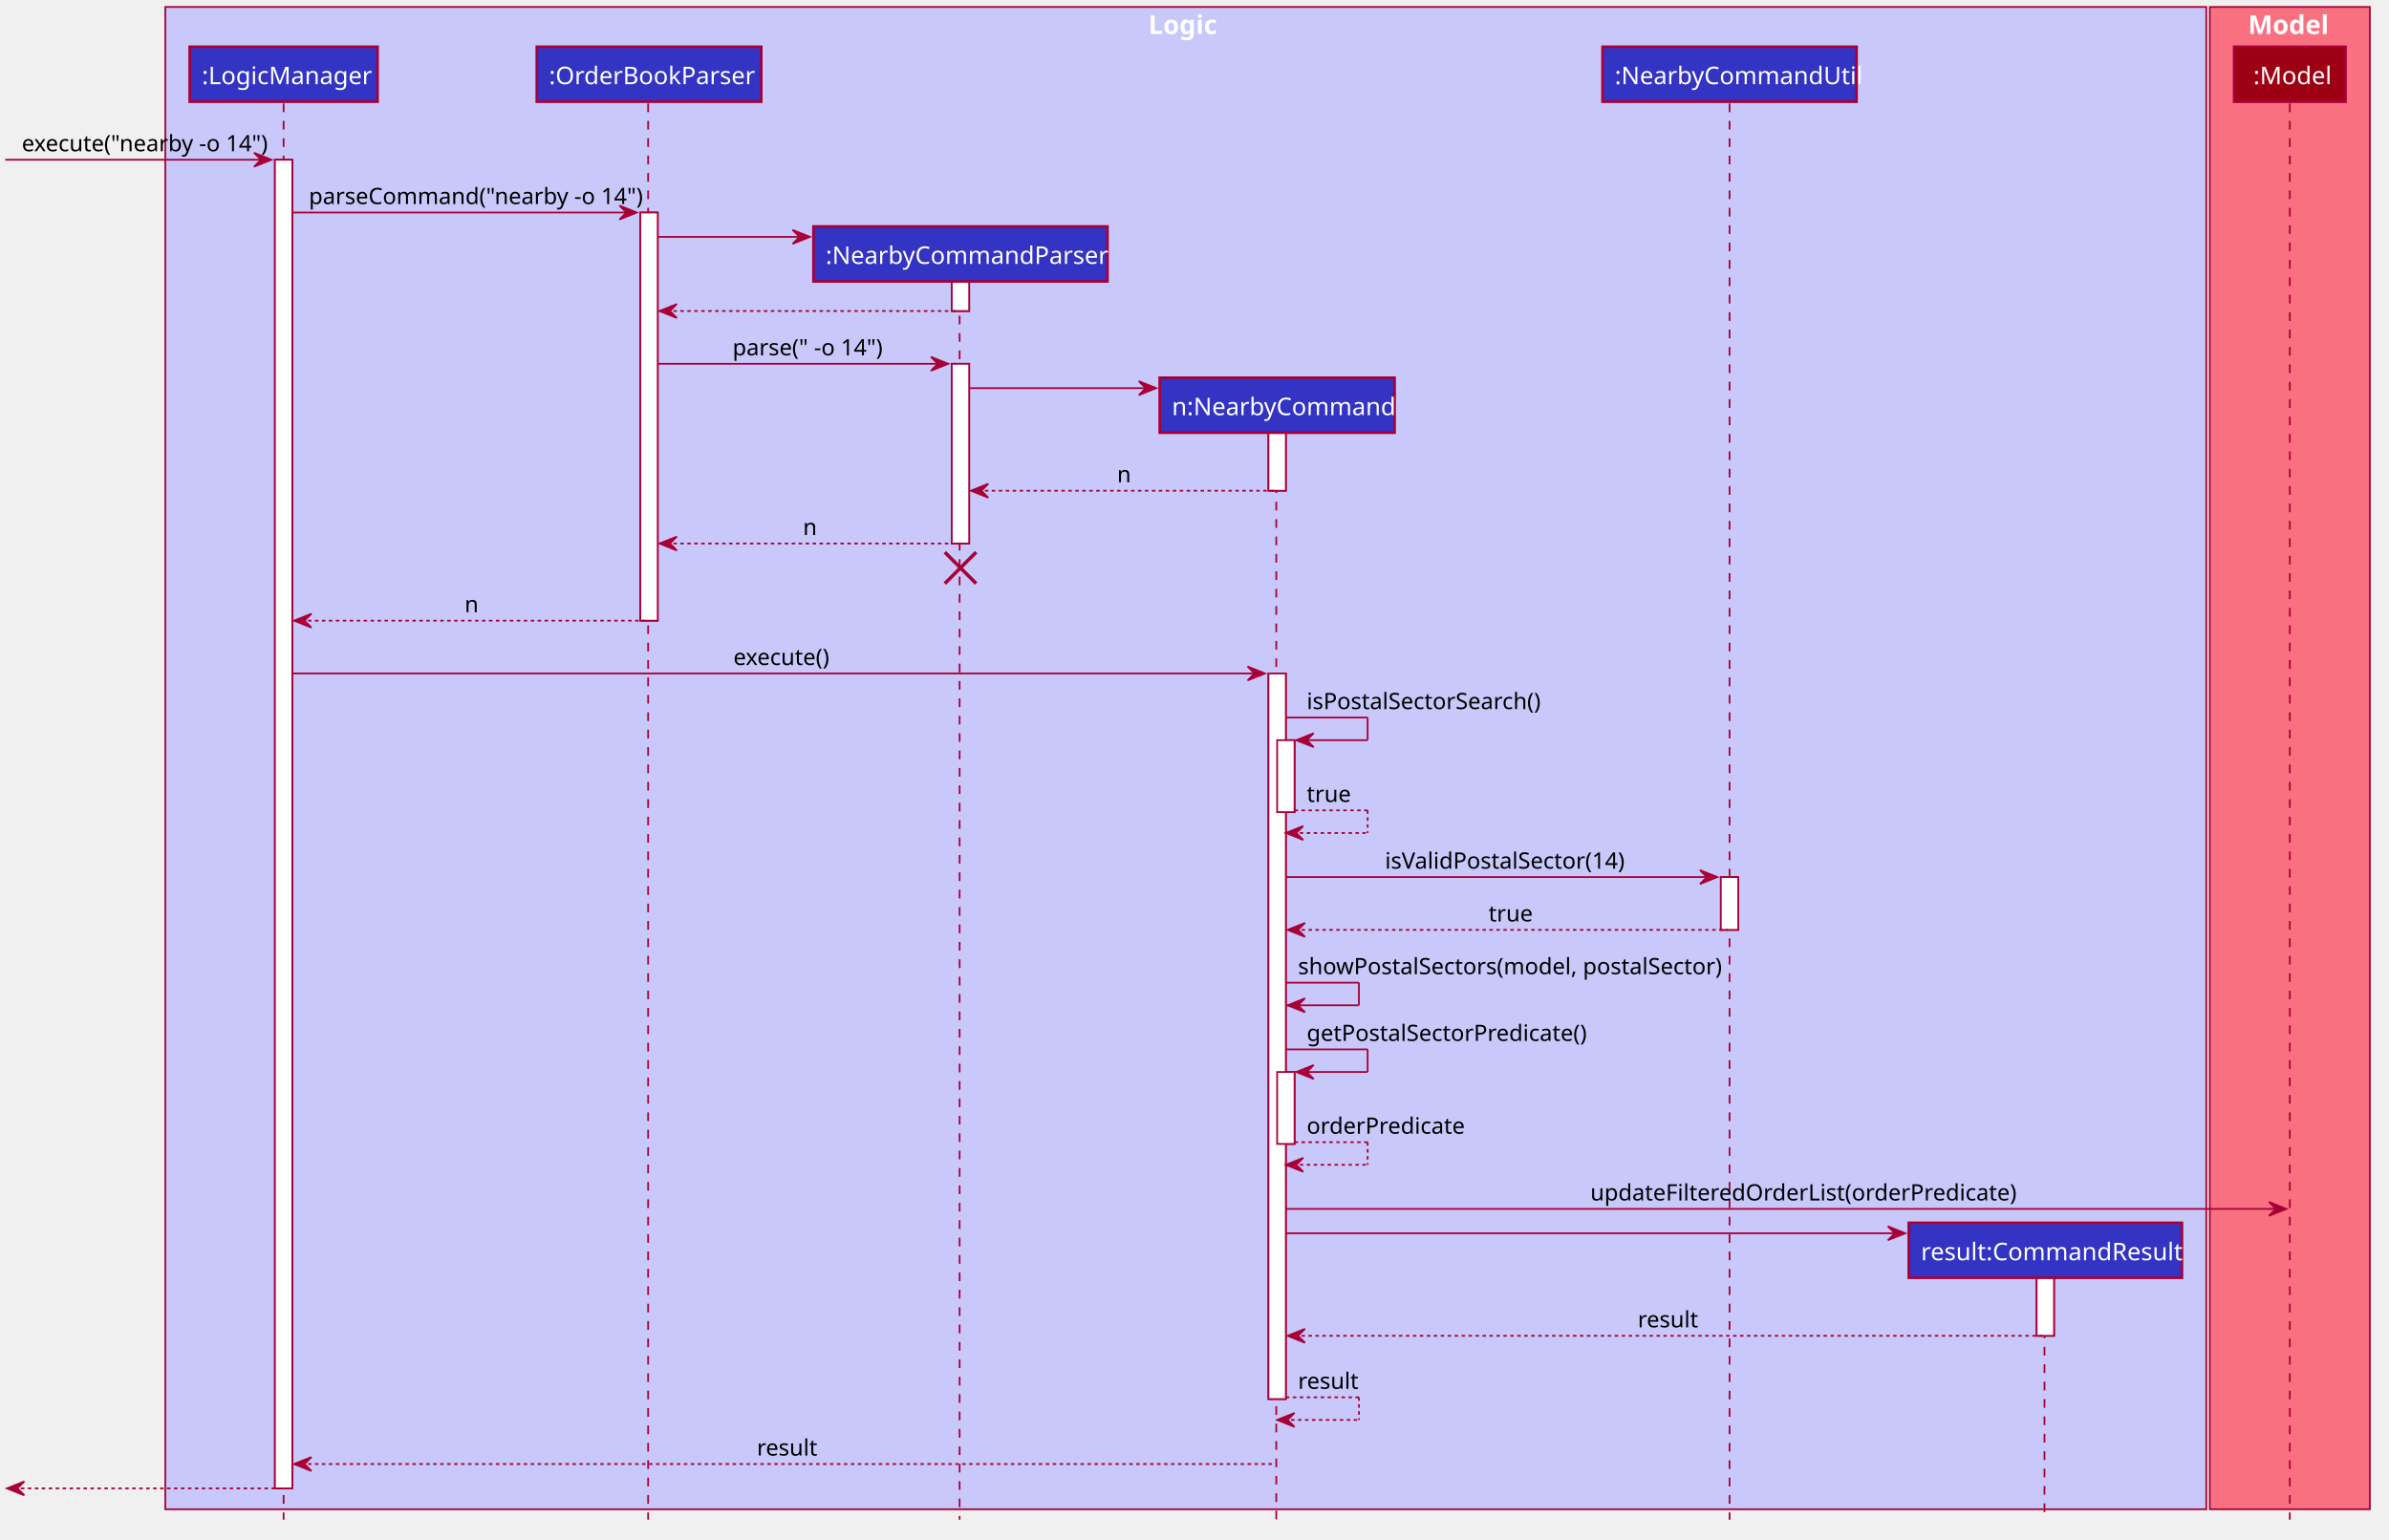
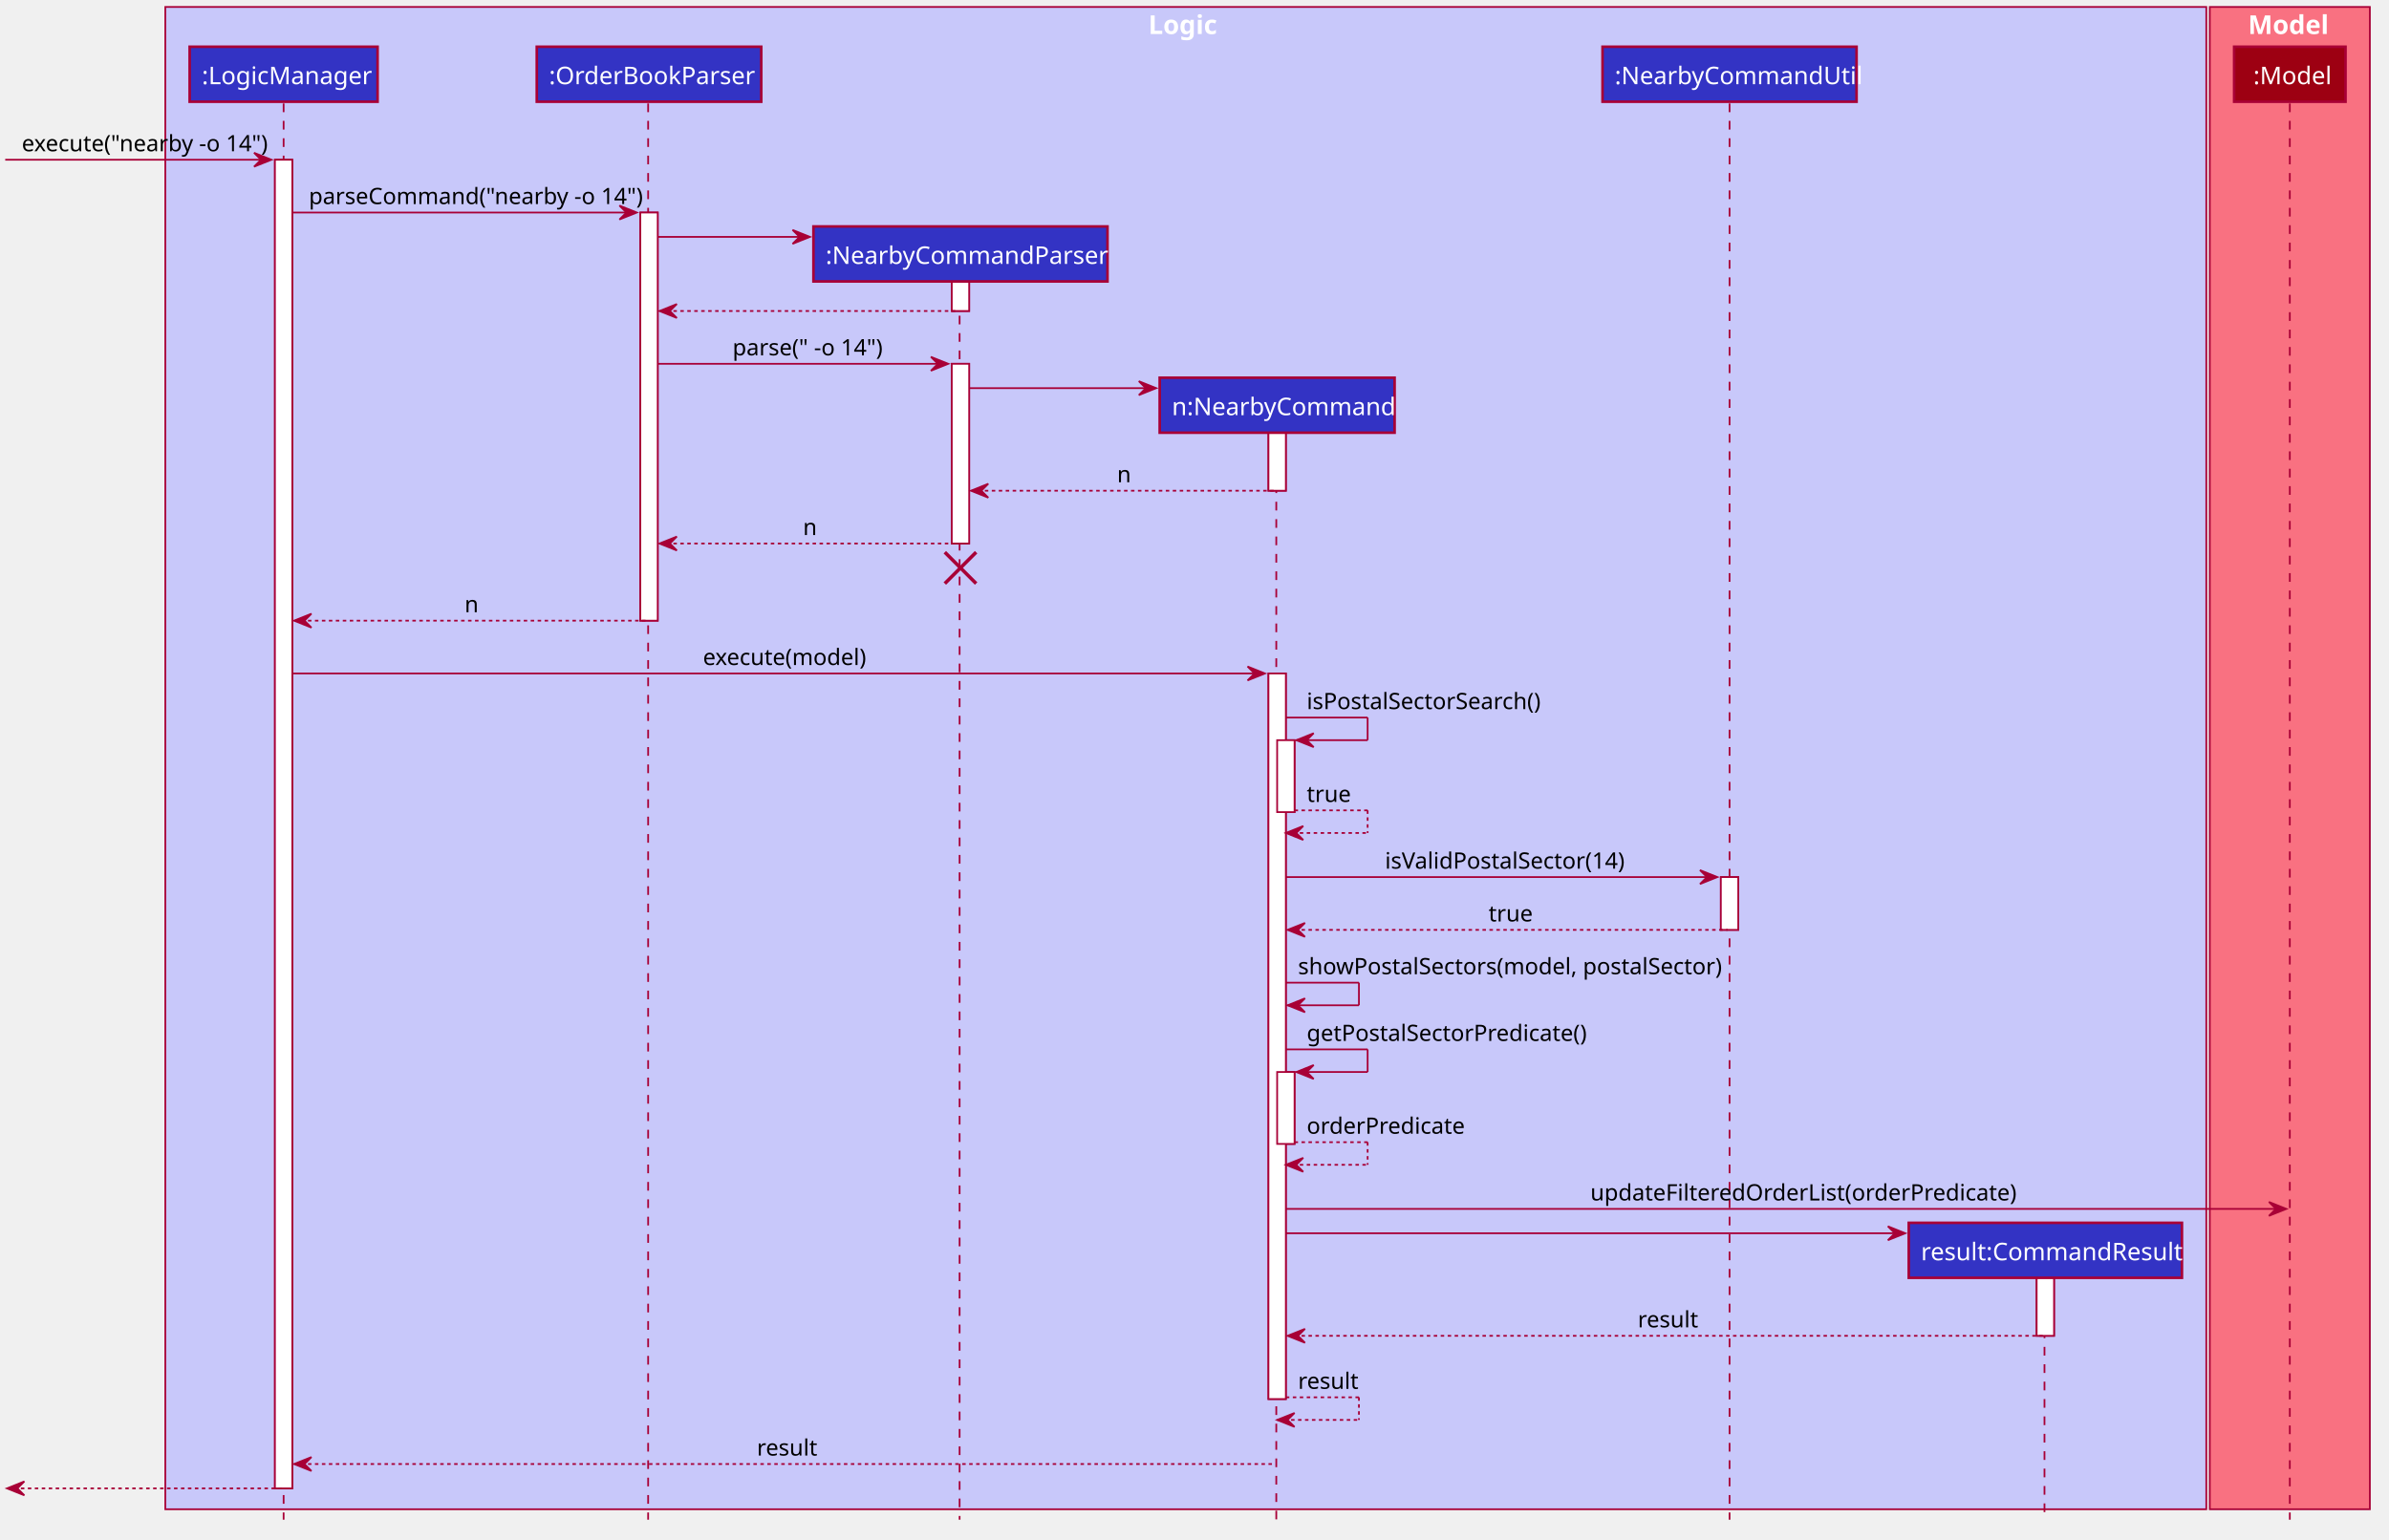
<svg xmlns="http://www.w3.org/2000/svg" contentScriptType="application/ecmascript" contentStyleType="text/css" height="885px" preserveAspectRatio="none" style="width:1373px;height:885px;" version="1.1" viewBox="0 0 1373 885" width="1373px" zoomAndPan="magnify">
  <defs />
  <g>
    <rect fill="#C8C8FA" height="863.633" style="stroke: #A80036; stroke-width: 1.0;" width="1173" x="95" y="4" />
    <text fill="#FFFFFF" font-family="sans-serif" font-size="15" font-weight="bold" lengthAdjust="spacingAndGlyphs" textLength="39" x="660" y="19.571">Logic</text>
    <rect fill="#F97181" height="863.633" style="stroke: #A80036; stroke-width: 1.0;" width="92" x="1270" y="4" />
    <text fill="#FFFFFF" font-family="sans-serif" font-size="15" font-weight="bold" lengthAdjust="spacingAndGlyphs" textLength="44" x="1292" y="19.571">Model</text>
    <rect fill="#FFFFFF" height="763.805" style="stroke: #A80036; stroke-width: 1.0;" width="10" x="158" y="91.828" />
    <rect fill="#FFFFFF" height="234.625" style="stroke: #A80036; stroke-width: 1.0;" width="10" x="368" y="122.18" />
    <rect fill="#FFFFFF" height="32.609" style="stroke: #A80036; stroke-width: 1.0;" width="10" x="547" y="146.18" />
    <rect fill="#FFFFFF" height="103.312" style="stroke: #A80036; stroke-width: 1.0;" width="10" x="547" y="209.141" />
    <rect fill="#FFFFFF" height="48.961" style="stroke: #A80036; stroke-width: 1.0;" width="10" x="729" y="233.141" />
    <rect fill="#FFFFFF" height="417.125" style="stroke: #A80036; stroke-width: 1.0;" width="10" x="729" y="387.156" />
    <rect fill="#FFFFFF" height="41.352" style="stroke: #A80036; stroke-width: 1.0;" width="10" x="734" y="425.508" />
    <rect fill="#FFFFFF" height="41.352" style="stroke: #A80036; stroke-width: 1.0;" width="10" x="734" y="616.266" />
    <rect fill="#FFFFFF" height="30.352" style="stroke: #A80036; stroke-width: 1.0;" width="10" x="989" y="504.211" />
    <rect fill="#FFFFFF" height="48.961" style="stroke: #A80036; stroke-width: 1.0;" width="10" x="1170.5" y="718.969" />
    <line style="stroke: #A80036; stroke-width: 1.0; stroke-dasharray: 5.0,5.0;" x1="163" x2="163" y1="59.477" y2="873.633" />
    <line style="stroke: #A80036; stroke-width: 1.0; stroke-dasharray: 5.0,5.0;" x1="372.5" x2="372.5" y1="59.477" y2="873.633" />
    <line style="stroke: #A80036; stroke-width: 1.0; stroke-dasharray: 5.0,5.0;" x1="551.5" x2="551.5" y1="161.484" y2="873.633" />
    <line style="stroke: #A80036; stroke-width: 1.0; stroke-dasharray: 5.0,5.0;" x1="733.5" x2="733.5" y1="248.445" y2="873.633" />
    <line style="stroke: #A80036; stroke-width: 1.0; stroke-dasharray: 5.0,5.0;" x1="994" x2="994" y1="59.477" y2="873.633" />
    <line style="stroke: #A80036; stroke-width: 1.0; stroke-dasharray: 5.0,5.0;" x1="1175" x2="1175" y1="734.273" y2="873.633" />
    <line style="stroke: #A80036; stroke-width: 1.0; stroke-dasharray: 5.0,5.0;" x1="1316" x2="1316" y1="59.477" y2="873.633" />
    <rect fill="#3333C4" height="31.609" style="stroke: #A80036; stroke-width: 1.5;" width="108" x="109" y="26.867" />
    <text fill="#FFFFFF" font-family="sans-serif" font-size="14" lengthAdjust="spacingAndGlyphs" textLength="94" x="116" y="48.4">:LogicManager</text>
    <rect fill="#3333C4" height="31.609" style="stroke: #A80036; stroke-width: 1.5;" width="129" x="308.5" y="26.867" />
    <text fill="#FFFFFF" font-family="sans-serif" font-size="14" lengthAdjust="spacingAndGlyphs" textLength="115" x="315.5" y="48.4">:OrderBookParser</text>
    <rect fill="#3333C4" height="31.609" style="stroke: #A80036; stroke-width: 1.5;" width="146" x="921" y="26.867" />
    <text fill="#FFFFFF" font-family="sans-serif" font-size="14" lengthAdjust="spacingAndGlyphs" textLength="132" x="928" y="48.4">:NearbyCommandUtil</text>
    <rect fill="#9D0012" height="31.609" style="stroke: #A80036; stroke-width: 1.5;" width="64" x="1284" y="26.867" />
    <text fill="#FFFFFF" font-family="sans-serif" font-size="14" lengthAdjust="spacingAndGlyphs" textLength="42" x="1295" y="48.4">:Model</text>
    <rect fill="#FFFFFF" height="763.805" style="stroke: #A80036; stroke-width: 1.0;" width="10" x="158" y="91.828" />
    <rect fill="#FFFFFF" height="234.625" style="stroke: #A80036; stroke-width: 1.0;" width="10" x="368" y="122.18" />
    <rect fill="#FFFFFF" height="32.609" style="stroke: #A80036; stroke-width: 1.0;" width="10" x="547" y="146.18" />
    <rect fill="#FFFFFF" height="103.312" style="stroke: #A80036; stroke-width: 1.0;" width="10" x="547" y="209.141" />
    <rect fill="#FFFFFF" height="48.961" style="stroke: #A80036; stroke-width: 1.0;" width="10" x="729" y="233.141" />
    <rect fill="#FFFFFF" height="417.125" style="stroke: #A80036; stroke-width: 1.0;" width="10" x="729" y="387.156" />
    <rect fill="#FFFFFF" height="41.352" style="stroke: #A80036; stroke-width: 1.0;" width="10" x="734" y="425.508" />
    <rect fill="#FFFFFF" height="41.352" style="stroke: #A80036; stroke-width: 1.0;" width="10" x="734" y="616.266" />
    <rect fill="#FFFFFF" height="30.352" style="stroke: #A80036; stroke-width: 1.0;" width="10" x="989" y="504.211" />
    <rect fill="#FFFFFF" height="48.961" style="stroke: #A80036; stroke-width: 1.0;" width="10" x="1170.5" y="718.969" />
    <polygon fill="#A80036" points="146,87.828,156,91.828,146,95.828,150,91.828" style="stroke: #A80036; stroke-width: 1.0;" />
    <line style="stroke: #A80036; stroke-width: 1.0;" x1="3" x2="152" y1="91.828" y2="91.828" />
    <text fill="#000000" font-family="sans-serif" font-size="13" lengthAdjust="spacingAndGlyphs" textLength="136" x="12.5" y="86.972">execute("nearby -o 14")</text>
    <polygon fill="#A80036" points="356,118.18,366,122.18,356,126.18,360,122.18" style="stroke: #A80036; stroke-width: 1.0;" />
    <line style="stroke: #A80036; stroke-width: 1.0;" x1="168" x2="362" y1="122.18" y2="122.18" />
    <text fill="#000000" font-family="sans-serif" font-size="13" lengthAdjust="spacingAndGlyphs" textLength="181" x="177.5" y="117.323">parseCommand("nearby -o 14")</text>
    <polygon fill="#A80036" points="455.5,132.18,465.5,136.18,455.5,140.18,459.5,136.18" style="stroke: #A80036; stroke-width: 1.0;" />
    <line style="stroke: #A80036; stroke-width: 1.0;" x1="378" x2="461.5" y1="136.18" y2="136.18" />
    <rect fill="#3333C4" height="31.609" style="stroke: #A80036; stroke-width: 1.5;" width="169" x="467.5" y="130.18" />
    <text fill="#FFFFFF" font-family="sans-serif" font-size="14" lengthAdjust="spacingAndGlyphs" textLength="155" x="474.5" y="151.713">:NearbyCommandParser</text>
    <polygon fill="#A80036" points="389,174.789,379,178.789,389,182.789,385,178.789" style="stroke: #A80036; stroke-width: 1.0;" />
    <line style="stroke: #A80036; stroke-width: 1.0; stroke-dasharray: 2.0,2.0;" x1="383" x2="551" y1="178.789" y2="178.789" />
    <polygon fill="#A80036" points="535,205.141,545,209.141,535,213.141,539,209.141" style="stroke: #A80036; stroke-width: 1.0;" />
    <line style="stroke: #A80036; stroke-width: 1.0;" x1="378" x2="541" y1="209.141" y2="209.141" />
    <text fill="#000000" font-family="sans-serif" font-size="13" lengthAdjust="spacingAndGlyphs" textLength="83" x="421" y="204.284">parse(" -o 14")</text>
    <polygon fill="#A80036" points="654.5,219.141,664.5,223.141,654.5,227.141,658.5,223.141" style="stroke: #A80036; stroke-width: 1.0;" />
    <line style="stroke: #A80036; stroke-width: 1.0;" x1="557" x2="660.5" y1="223.141" y2="223.141" />
    <rect fill="#3333C4" height="31.609" style="stroke: #A80036; stroke-width: 1.5;" width="135" x="666.5" y="217.141" />
    <text fill="#FFFFFF" font-family="sans-serif" font-size="14" lengthAdjust="spacingAndGlyphs" textLength="121" x="673.5" y="238.674">n:NearbyCommand</text>
    <polygon fill="#A80036" points="568,278.102,558,282.102,568,286.102,564,282.102" style="stroke: #A80036; stroke-width: 1.0;" />
    <line style="stroke: #A80036; stroke-width: 1.0; stroke-dasharray: 2.0,2.0;" x1="562" x2="733" y1="282.102" y2="282.102" />
    <text fill="#000000" font-family="sans-serif" font-size="13" lengthAdjust="spacingAndGlyphs" textLength="7" x="642" y="277.245">n</text>
    <polygon fill="#A80036" points="389,308.453,379,312.453,389,316.453,385,312.453" style="stroke: #A80036; stroke-width: 1.0;" />
    <line style="stroke: #A80036; stroke-width: 1.0; stroke-dasharray: 2.0,2.0;" x1="383" x2="551" y1="312.453" y2="312.453" />
    <text fill="#000000" font-family="sans-serif" font-size="13" lengthAdjust="spacingAndGlyphs" textLength="7" x="461.5" y="307.597">n</text>
    <line style="stroke: #A80036; stroke-width: 2.0;" x1="543" x2="561" y1="317.453" y2="335.453" />
    <line style="stroke: #A80036; stroke-width: 2.0;" x1="543" x2="561" y1="335.453" y2="317.453" />
    <polygon fill="#A80036" points="179,352.805,169,356.805,179,360.805,175,356.805" style="stroke: #A80036; stroke-width: 1.0;" />
    <line style="stroke: #A80036; stroke-width: 1.0; stroke-dasharray: 2.0,2.0;" x1="173" x2="372" y1="356.805" y2="356.805" />
    <text fill="#000000" font-family="sans-serif" font-size="13" lengthAdjust="spacingAndGlyphs" textLength="7" x="267" y="351.948">n</text>
    <polygon fill="#A80036" points="717,383.156,727,387.156,717,391.156,721,387.156" style="stroke: #A80036; stroke-width: 1.0;" />
    <line style="stroke: #A80036; stroke-width: 1.0;" x1="168" x2="723" y1="387.156" y2="387.156" />
-     <text fill="#000000" font-family="sans-serif" font-size="13" lengthAdjust="spacingAndGlyphs" textLength="54" x="421.5" y="382.3">execute()</text>
+     <text fill="#000000" font-family="sans-serif" font-size="13" lengthAdjust="spacingAndGlyphs" textLength="89" x="404" y="382.3">execute(model)</text>
    <line style="stroke: #A80036; stroke-width: 1.0;" x1="739" x2="786" y1="412.508" y2="412.508" />
    <line style="stroke: #A80036; stroke-width: 1.0;" x1="786" x2="786" y1="412.508" y2="425.508" />
    <line style="stroke: #A80036; stroke-width: 1.0;" x1="745" x2="786" y1="425.508" y2="425.508" />
    <polygon fill="#A80036" points="755,421.508,745,425.508,755,429.508,751,425.508" style="stroke: #A80036; stroke-width: 1.0;" />
    <text fill="#000000" font-family="sans-serif" font-size="13" lengthAdjust="spacingAndGlyphs" textLength="134" x="751" y="407.651">isPostalSectorSearch()</text>
    <line style="stroke: #A80036; stroke-width: 1.0; stroke-dasharray: 2.0,2.0;" x1="744" x2="786" y1="465.859" y2="465.859" />
    <line style="stroke: #A80036; stroke-width: 1.0; stroke-dasharray: 2.0,2.0;" x1="786" x2="786" y1="465.859" y2="478.859" />
    <line style="stroke: #A80036; stroke-width: 1.0; stroke-dasharray: 2.0,2.0;" x1="739" x2="786" y1="478.859" y2="478.859" />
    <polygon fill="#A80036" points="749,474.859,739,478.859,749,482.859,745,478.859" style="stroke: #A80036; stroke-width: 1.0;" />
    <text fill="#000000" font-family="sans-serif" font-size="13" lengthAdjust="spacingAndGlyphs" textLength="22" x="751" y="461.003">true</text>
    <polygon fill="#A80036" points="977,500.211,987,504.211,977,508.211,981,504.211" style="stroke: #A80036; stroke-width: 1.0;" />
    <line style="stroke: #A80036; stroke-width: 1.0;" x1="739" x2="983" y1="504.211" y2="504.211" />
    <text fill="#000000" font-family="sans-serif" font-size="13" lengthAdjust="spacingAndGlyphs" textLength="136" x="796" y="499.354">isValidPostalSector(14)</text>
    <polygon fill="#A80036" points="750,530.562,740,534.562,750,538.562,746,534.562" style="stroke: #A80036; stroke-width: 1.0;" />
    <line style="stroke: #A80036; stroke-width: 1.0; stroke-dasharray: 2.0,2.0;" x1="744" x2="993" y1="534.562" y2="534.562" />
    <text fill="#000000" font-family="sans-serif" font-size="13" lengthAdjust="spacingAndGlyphs" textLength="22" x="855.5" y="529.706">true</text>
    <line style="stroke: #A80036; stroke-width: 1.0;" x1="739" x2="781" y1="564.914" y2="564.914" />
    <line style="stroke: #A80036; stroke-width: 1.0;" x1="781" x2="781" y1="564.914" y2="577.914" />
    <line style="stroke: #A80036; stroke-width: 1.0;" x1="740" x2="781" y1="577.914" y2="577.914" />
    <polygon fill="#A80036" points="750,573.914,740,577.914,750,581.914,746,577.914" style="stroke: #A80036; stroke-width: 1.0;" />
    <text fill="#000000" font-family="sans-serif" font-size="13" lengthAdjust="spacingAndGlyphs" textLength="236" x="746" y="560.058">showPostalSectors(model, postalSector)</text>
    <line style="stroke: #A80036; stroke-width: 1.0;" x1="739" x2="786" y1="603.266" y2="603.266" />
    <line style="stroke: #A80036; stroke-width: 1.0;" x1="786" x2="786" y1="603.266" y2="616.266" />
    <line style="stroke: #A80036; stroke-width: 1.0;" x1="745" x2="786" y1="616.266" y2="616.266" />
    <polygon fill="#A80036" points="755,612.266,745,616.266,755,620.266,751,616.266" style="stroke: #A80036; stroke-width: 1.0;" />
    <text fill="#000000" font-family="sans-serif" font-size="13" lengthAdjust="spacingAndGlyphs" textLength="156" x="751" y="598.409">getPostalSectorPredicate()</text>
    <line style="stroke: #A80036; stroke-width: 1.0; stroke-dasharray: 2.0,2.0;" x1="744" x2="786" y1="656.617" y2="656.617" />
    <line style="stroke: #A80036; stroke-width: 1.0; stroke-dasharray: 2.0,2.0;" x1="786" x2="786" y1="656.617" y2="669.617" />
    <line style="stroke: #A80036; stroke-width: 1.0; stroke-dasharray: 2.0,2.0;" x1="739" x2="786" y1="669.617" y2="669.617" />
    <polygon fill="#A80036" points="749,665.617,739,669.617,749,673.617,745,669.617" style="stroke: #A80036; stroke-width: 1.0;" />
    <text fill="#000000" font-family="sans-serif" font-size="13" lengthAdjust="spacingAndGlyphs" textLength="84" x="751" y="651.761">orderPredicate</text>
    <polygon fill="#A80036" points="1304,690.969,1314,694.969,1304,698.969,1308,694.969" style="stroke: #A80036; stroke-width: 1.0;" />
    <line style="stroke: #A80036; stroke-width: 1.0;" x1="739" x2="1310" y1="694.969" y2="694.969" />
    <text fill="#000000" font-family="sans-serif" font-size="13" lengthAdjust="spacingAndGlyphs" textLength="227" x="914" y="690.112">updateFilteredOrderList(orderPredicate)</text>
    <polygon fill="#A80036" points="1085,704.969,1095,708.969,1085,712.969,1089,708.969" style="stroke: #A80036; stroke-width: 1.0;" />
    <line style="stroke: #A80036; stroke-width: 1.0;" x1="739" x2="1091" y1="708.969" y2="708.969" />
    <rect fill="#3333C4" height="31.609" style="stroke: #A80036; stroke-width: 1.5;" width="157" x="1097" y="702.969" />
    <text fill="#FFFFFF" font-family="sans-serif" font-size="14" lengthAdjust="spacingAndGlyphs" textLength="143" x="1104" y="724.502">result:CommandResult</text>
    <polygon fill="#A80036" points="750,763.93,740,767.93,750,771.93,746,767.93" style="stroke: #A80036; stroke-width: 1.0;" />
    <line style="stroke: #A80036; stroke-width: 1.0; stroke-dasharray: 2.0,2.0;" x1="744" x2="1174.5" y1="767.93" y2="767.93" />
    <text fill="#000000" font-family="sans-serif" font-size="13" lengthAdjust="spacingAndGlyphs" textLength="32" x="941.25" y="763.073">result</text>
    <line style="stroke: #A80036; stroke-width: 1.0; stroke-dasharray: 2.0,2.0;" x1="739" x2="781" y1="803.281" y2="803.281" />
    <line style="stroke: #A80036; stroke-width: 1.0; stroke-dasharray: 2.0,2.0;" x1="781" x2="781" y1="803.281" y2="816.281" />
    <line style="stroke: #A80036; stroke-width: 1.0; stroke-dasharray: 2.0,2.0;" x1="734" x2="781" y1="816.281" y2="816.281" />
    <polygon fill="#A80036" points="744,812.281,734,816.281,744,820.281,740,816.281" style="stroke: #A80036; stroke-width: 1.0;" />
    <text fill="#000000" font-family="sans-serif" font-size="13" lengthAdjust="spacingAndGlyphs" textLength="32" x="746" y="798.425">result</text>
    <polygon fill="#A80036" points="179,837.633,169,841.633,179,845.633,175,841.633" style="stroke: #A80036; stroke-width: 1.0;" />
    <line style="stroke: #A80036; stroke-width: 1.0; stroke-dasharray: 2.0,2.0;" x1="173" x2="733" y1="841.633" y2="841.633" />
    <text fill="#000000" font-family="sans-serif" font-size="13" lengthAdjust="spacingAndGlyphs" textLength="32" x="435" y="836.776">result</text>
    <polygon fill="#A80036" points="14,851.633,4,855.633,14,859.633,10,855.633" style="stroke: #A80036; stroke-width: 1.0;" />
    <line style="stroke: #A80036; stroke-width: 1.0; stroke-dasharray: 2.0,2.0;" x1="8" x2="162" y1="855.633" y2="855.633" />
  </g>
</svg>
